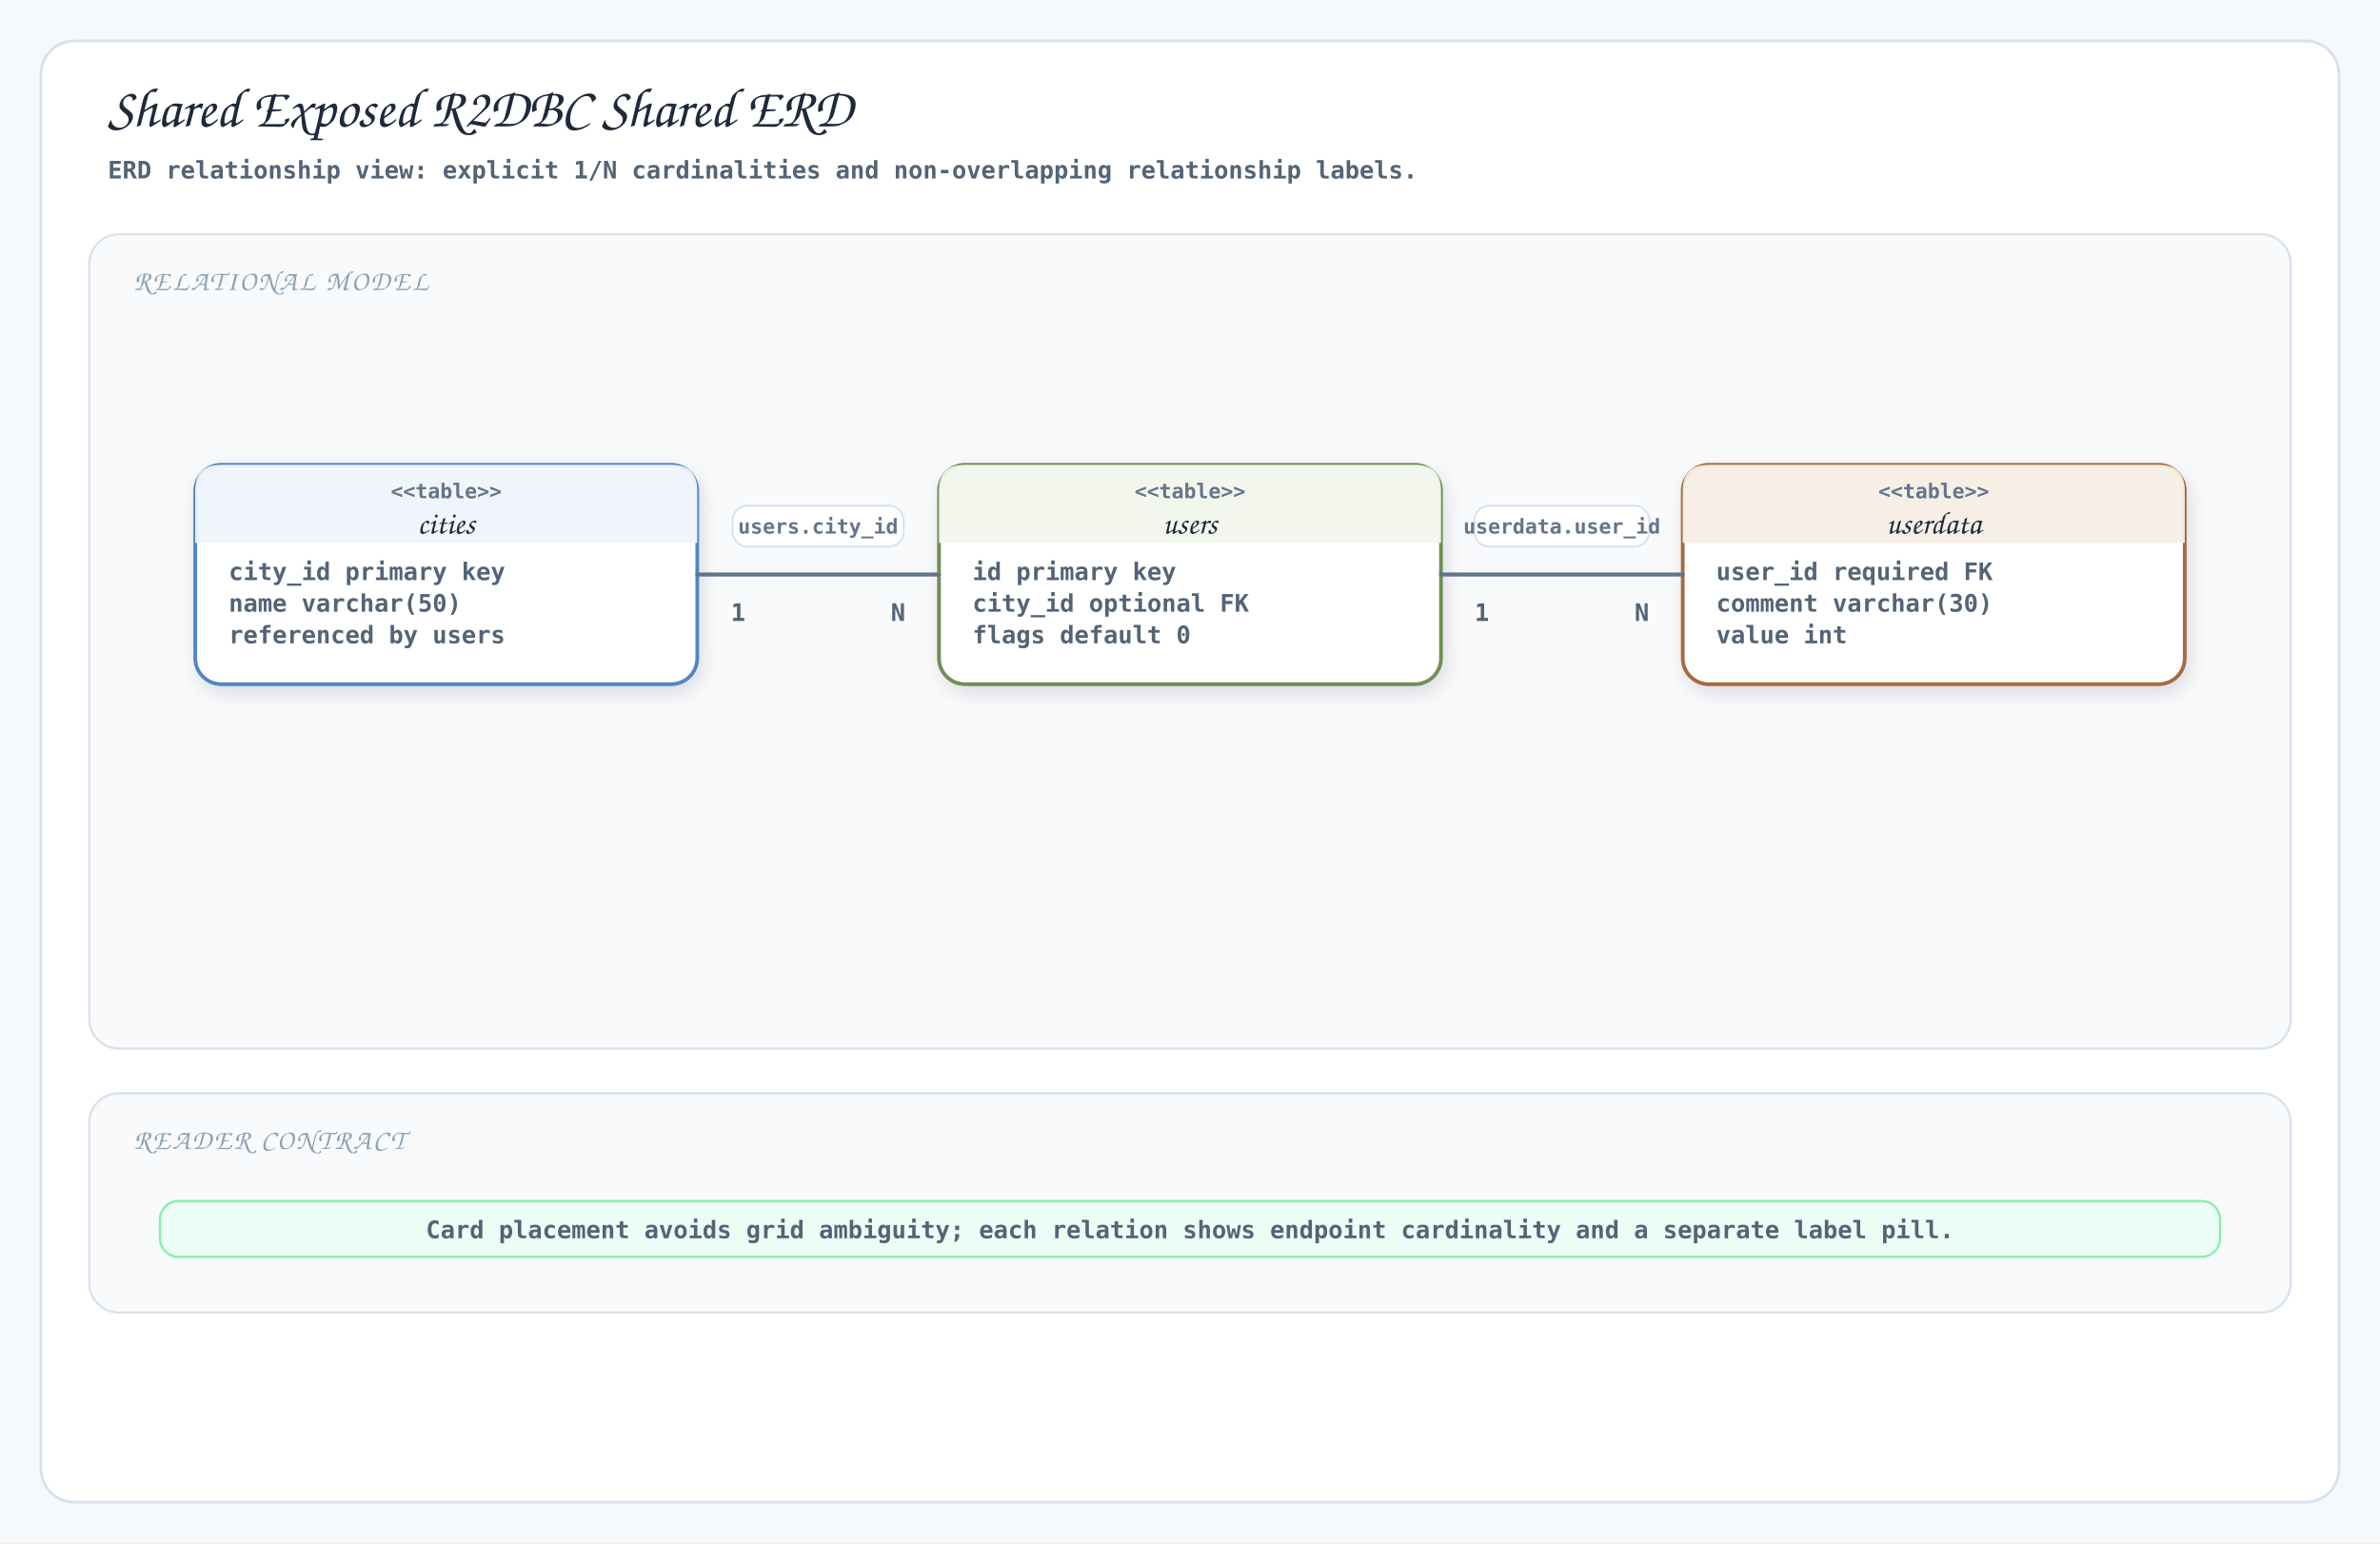
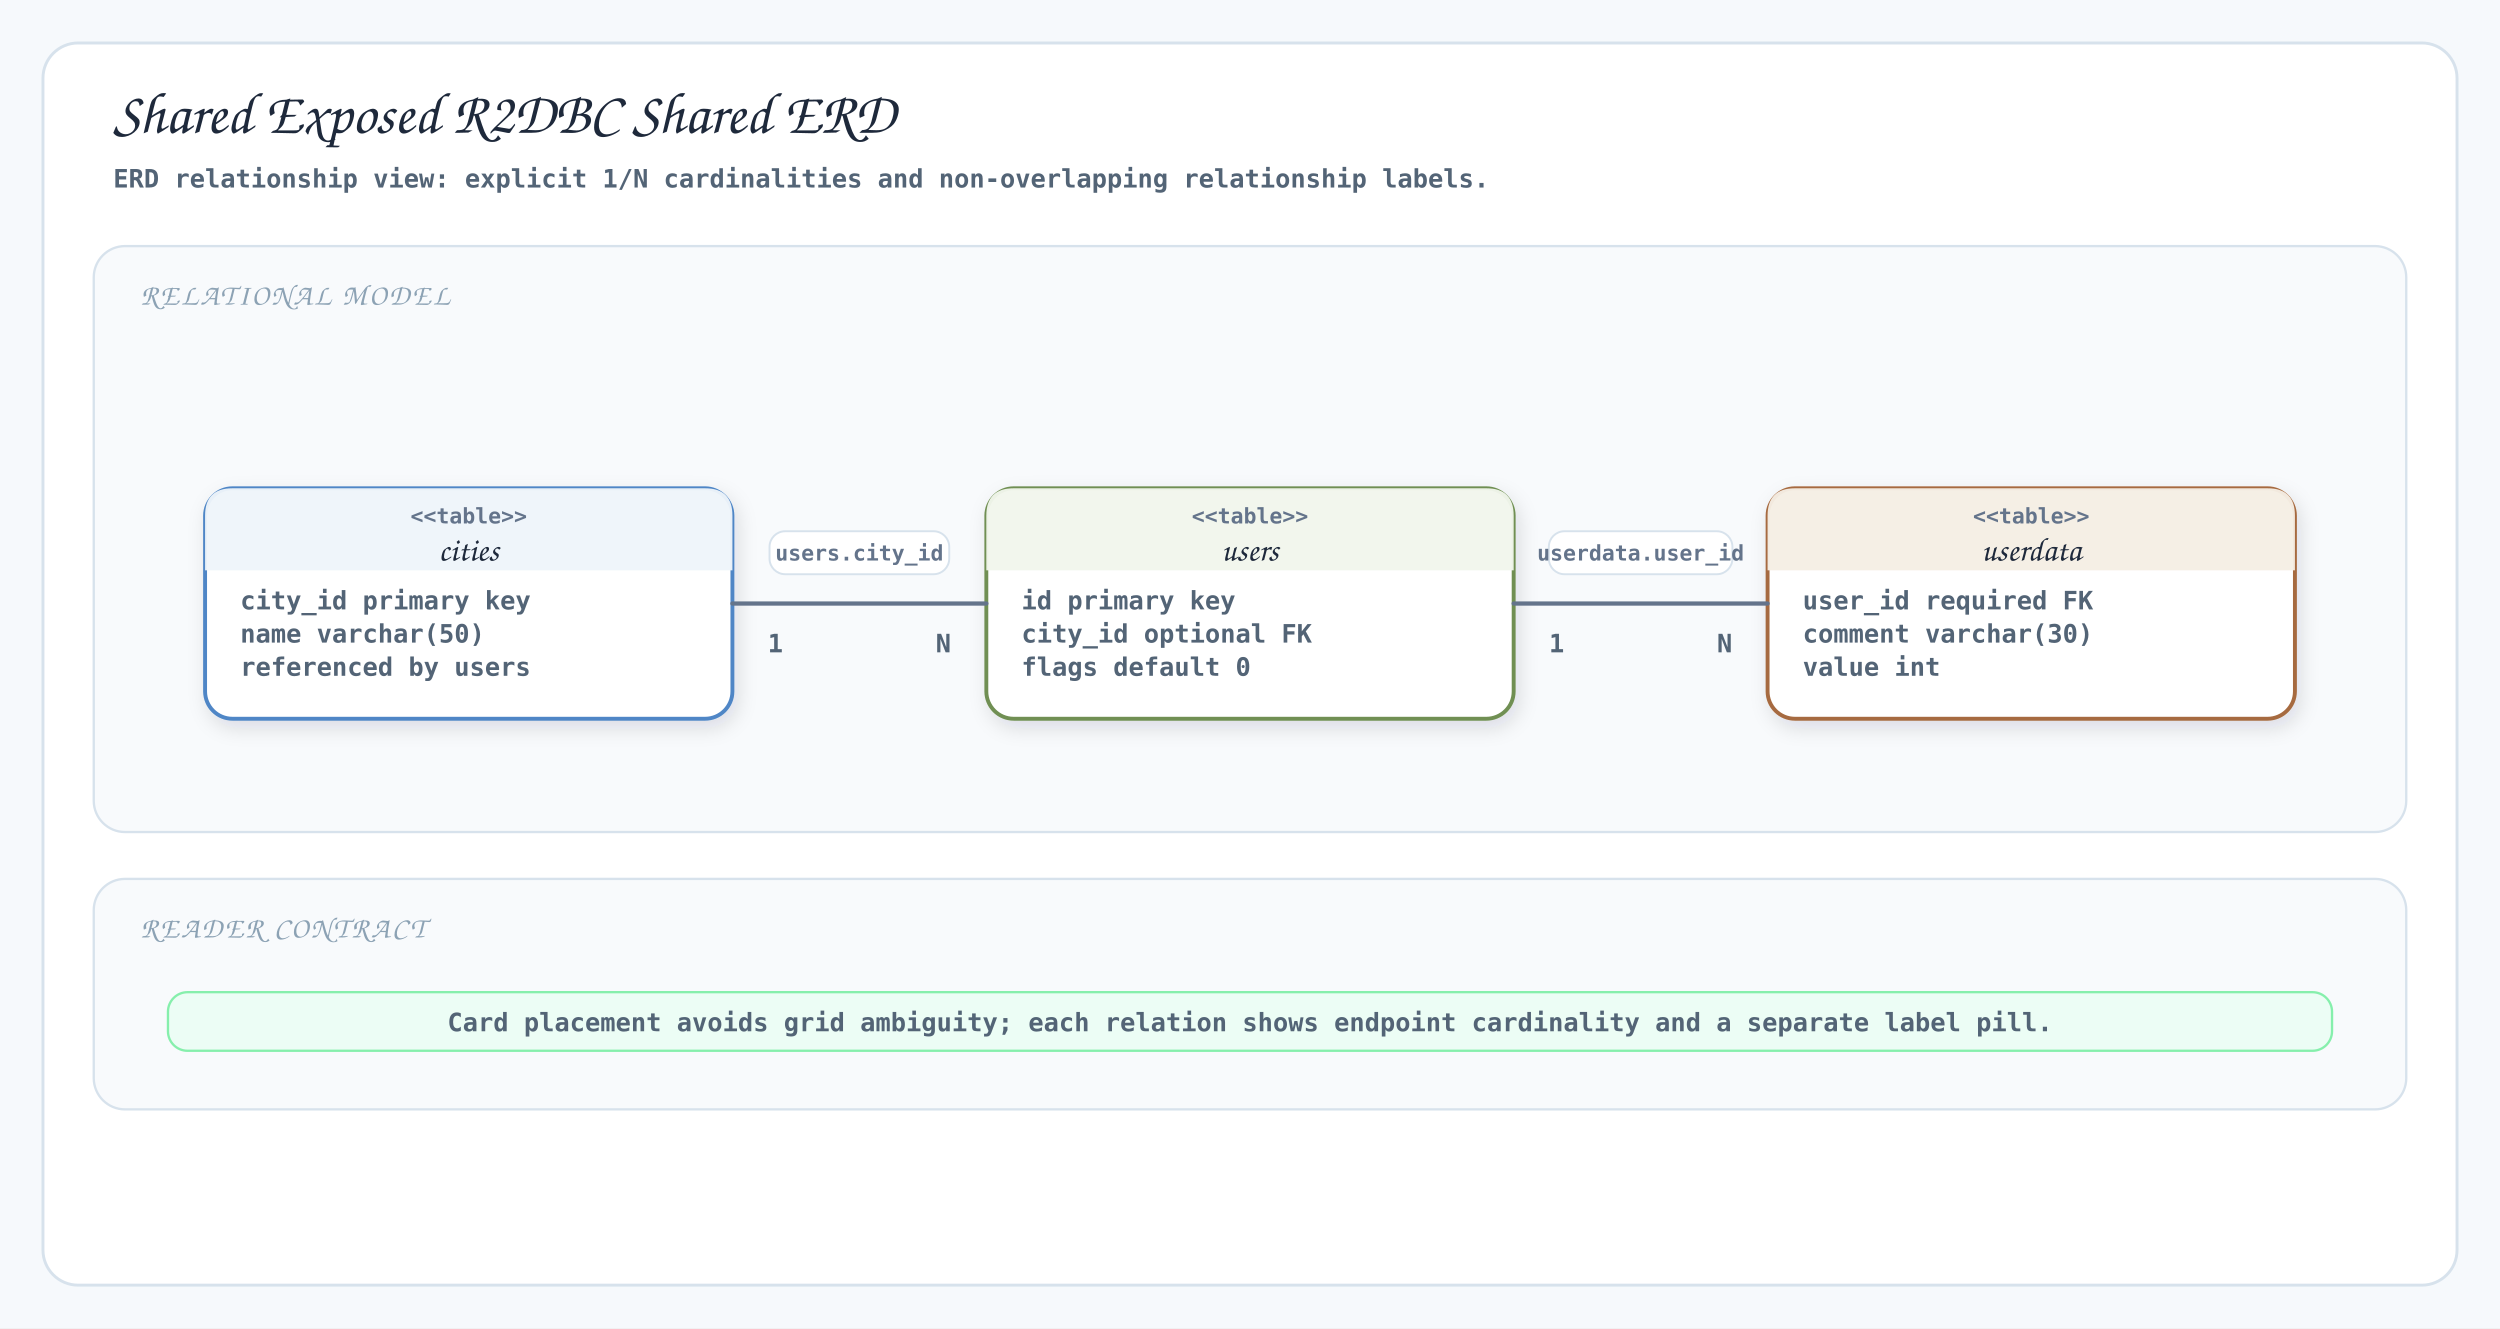
- <svg xmlns="http://www.w3.org/2000/svg" viewBox="0 0 1280 830" width="1280" height="830" role="img" aria-label="Shared Exposed R2DBC Shared ERD diagram">
+ <svg xmlns="http://www.w3.org/2000/svg" viewBox="0 0 1280 680" width="1280" height="680" role="img" aria-label="Shared Exposed R2DBC Shared ERD diagram">
  <defs>
    <filter id="shadow" x="-10%" y="-10%" width="120%" height="130%">
      <feDropShadow dx="2" dy="4" stdDeviation="5" flood-color="#1f2937" flood-opacity="0.12" />
    </filter>
    <style>.canvas{fill:#f6f9fc}.frame{fill:#fff;stroke:#d7e2ec;stroke-width:1.5}.lane{fill:#f8fafc;stroke:#d7e2ec;stroke-width:1.2}.card{filter:url(#shadow)}.header{opacity:.96}.title{font-family:"Architects Daughter","Comic Sans MS",cursive;font-size:30px;fill:#1e293b}.subtitle,.detail,.note{font-family:"Comic Mono","SFMono-Regular",monospace;font-size:13px;fill:#536476;font-weight:700}.tiny{font-family:"Comic Mono","SFMono-Regular",monospace;font-size:11px;fill:#64748b;font-weight:700}.laneTitle{font-family:"Architects Daughter","Comic Sans MS",cursive;font-size:15px;letter-spacing:.08em;fill:#8ca2b4}.cardTitle{font-family:"Architects Daughter","Comic Sans MS",cursive;font-size:17px;fill:#1e293b}.connector{fill:none;stroke:#64748b;stroke-width:2.4;stroke-linecap:round;stroke-linejoin:round}.use{fill:none;stroke-width:2;stroke-dasharray:7 6;stroke-linecap:round;stroke-linejoin:round}.rel{fill:none;stroke:#64748b;stroke-width:2.2;stroke-linecap:round;stroke-linejoin:round}.head{fill:white;stroke:#64748b;stroke-width:2.4;stroke-dasharray:none}.labelPill{fill:#fff;stroke:#d7e2ec;stroke-width:1}.noteBox{fill:#ecfdf5;stroke:#86efac;stroke-width:1.2}</style>
  </defs>
-   <rect width="1280" height="830" class="canvas" />
-   <rect x="22" y="22" width="1236" height="786" rx="18" class="frame" />
+   <rect width="1280" height="680" class="canvas" />
+   <rect x="22" y="22" width="1236" height="636" rx="18" class="frame" />
  <text x="58" y="68" class="title" text-anchor="start">Shared Exposed R2DBC Shared ERD</text>
  <text x="58" y="96" class="subtitle" text-anchor="start">ERD relationship view: explicit 1/N cardinalities and non-overlapping relationship labels.</text>
-   <rect x="48" y="126" width="1184" height="438" rx="16" class="lane" />
+   <rect x="48" y="126" width="1184" height="300" rx="16" class="lane" />
  <text x="72" y="156" class="laneTitle" text-anchor="start">RELATIONAL MODEL</text>
-   <rect x="48" y="588" width="1184" height="118" rx="16" class="lane" />
-   <text x="72" y="618" class="laneTitle" text-anchor="start">READER CONTRACT</text>
+   <rect x="48" y="450" width="1184" height="118" rx="16" class="lane" />
+   <text x="72" y="480" class="laneTitle" text-anchor="start">READER CONTRACT</text>
  <g data-card="cities" data-x="105" data-y="250" data-width="270" data-height="118">
    <rect x="105" y="250" width="270" height="118" rx="14" fill="#fff" stroke="#4f86c6" stroke-width="2" class="card" />
    <path class="header" d="M105,292 L105,264 Q105,250 119,250 L361,250 Q375,250 375,264 L375,292 Z" fill="#eef5fa" />
    <text x="240.0" y="268" class="tiny" text-anchor="middle">&lt;&lt;table&gt;&gt;</text>
    <text x="240.0" y="287" class="cardTitle" text-anchor="middle">cities</text>
    <text x="123" y="312" class="detail" text-anchor="start">city_id primary key</text>
    <text x="123" y="329" class="detail" text-anchor="start">name varchar(50)</text>
    <text x="123" y="346" class="detail" text-anchor="start">referenced by users</text>
  </g>
  <g data-card="users" data-x="505" data-y="250" data-width="270" data-height="118">
    <rect x="505" y="250" width="270" height="118" rx="14" fill="#fff" stroke="#6f8f52" stroke-width="2" class="card" />
    <path class="header" d="M505,292 L505,264 Q505,250 519,250 L761,250 Q775,250 775,264 L775,292 Z" fill="#f1f6ec" />
    <text x="640.0" y="268" class="tiny" text-anchor="middle">&lt;&lt;table&gt;&gt;</text>
    <text x="640.0" y="287" class="cardTitle" text-anchor="middle">users</text>
    <text x="523" y="312" class="detail" text-anchor="start">id primary key</text>
    <text x="523" y="329" class="detail" text-anchor="start">city_id optional FK</text>
    <text x="523" y="346" class="detail" text-anchor="start">flags default 0</text>
  </g>
  <g data-card="userdata" data-x="905" data-y="250" data-width="270" data-height="118">
    <rect x="905" y="250" width="270" height="118" rx="14" fill="#fff" stroke="#a66a3f" stroke-width="2" class="card" />
    <path class="header" d="M905,292 L905,264 Q905,250 919,250 L1161,250 Q1175,250 1175,264 L1175,292 Z" fill="#f5eee4" />
    <text x="1040.0" y="268" class="tiny" text-anchor="middle">&lt;&lt;table&gt;&gt;</text>
    <text x="1040.0" y="287" class="cardTitle" text-anchor="middle">userdata</text>
    <text x="923" y="312" class="detail" text-anchor="start">user_id required FK</text>
    <text x="923" y="329" class="detail" text-anchor="start">comment varchar(30)</text>
    <text x="923" y="346" class="detail" text-anchor="start">value int</text>
  </g>
  <path class="rel connector" data-connector="erd-relation" d="M 375 309 L 505 309" stroke="#a66a3f" />
  <text x="397" y="334" class="detail" text-anchor="middle">1</text>
  <text x="483" y="334" class="detail" text-anchor="middle">N</text>
  <rect x="394" y="272" width="92" height="22" rx="8" class="labelPill" />
  <text x="440" y="287" class="tiny" text-anchor="middle">users.city_id</text>
  <path class="rel connector" data-connector="erd-relation" d="M 775 309 L 905 309" stroke="#4f8f8b" />
  <text x="797" y="334" class="detail" text-anchor="middle">1</text>
  <text x="883" y="334" class="detail" text-anchor="middle">N</text>
  <rect x="793" y="272" width="94" height="22" rx="8" class="labelPill" />
  <text x="840" y="287" class="tiny" text-anchor="middle">userdata.user_id</text>
-   <rect x="86" y="646" width="1108" height="30" rx="10" class="noteBox" />
-   <text x="640" y="666" class="note" text-anchor="middle">Card placement avoids grid ambiguity; each relation shows endpoint cardinality and a separate label pill.</text>
+   <rect x="86" y="508" width="1108" height="30" rx="10" class="noteBox" />
+   <text x="640" y="528" class="note" text-anchor="middle">Card placement avoids grid ambiguity; each relation shows endpoint cardinality and a separate label pill.</text>
</svg>
